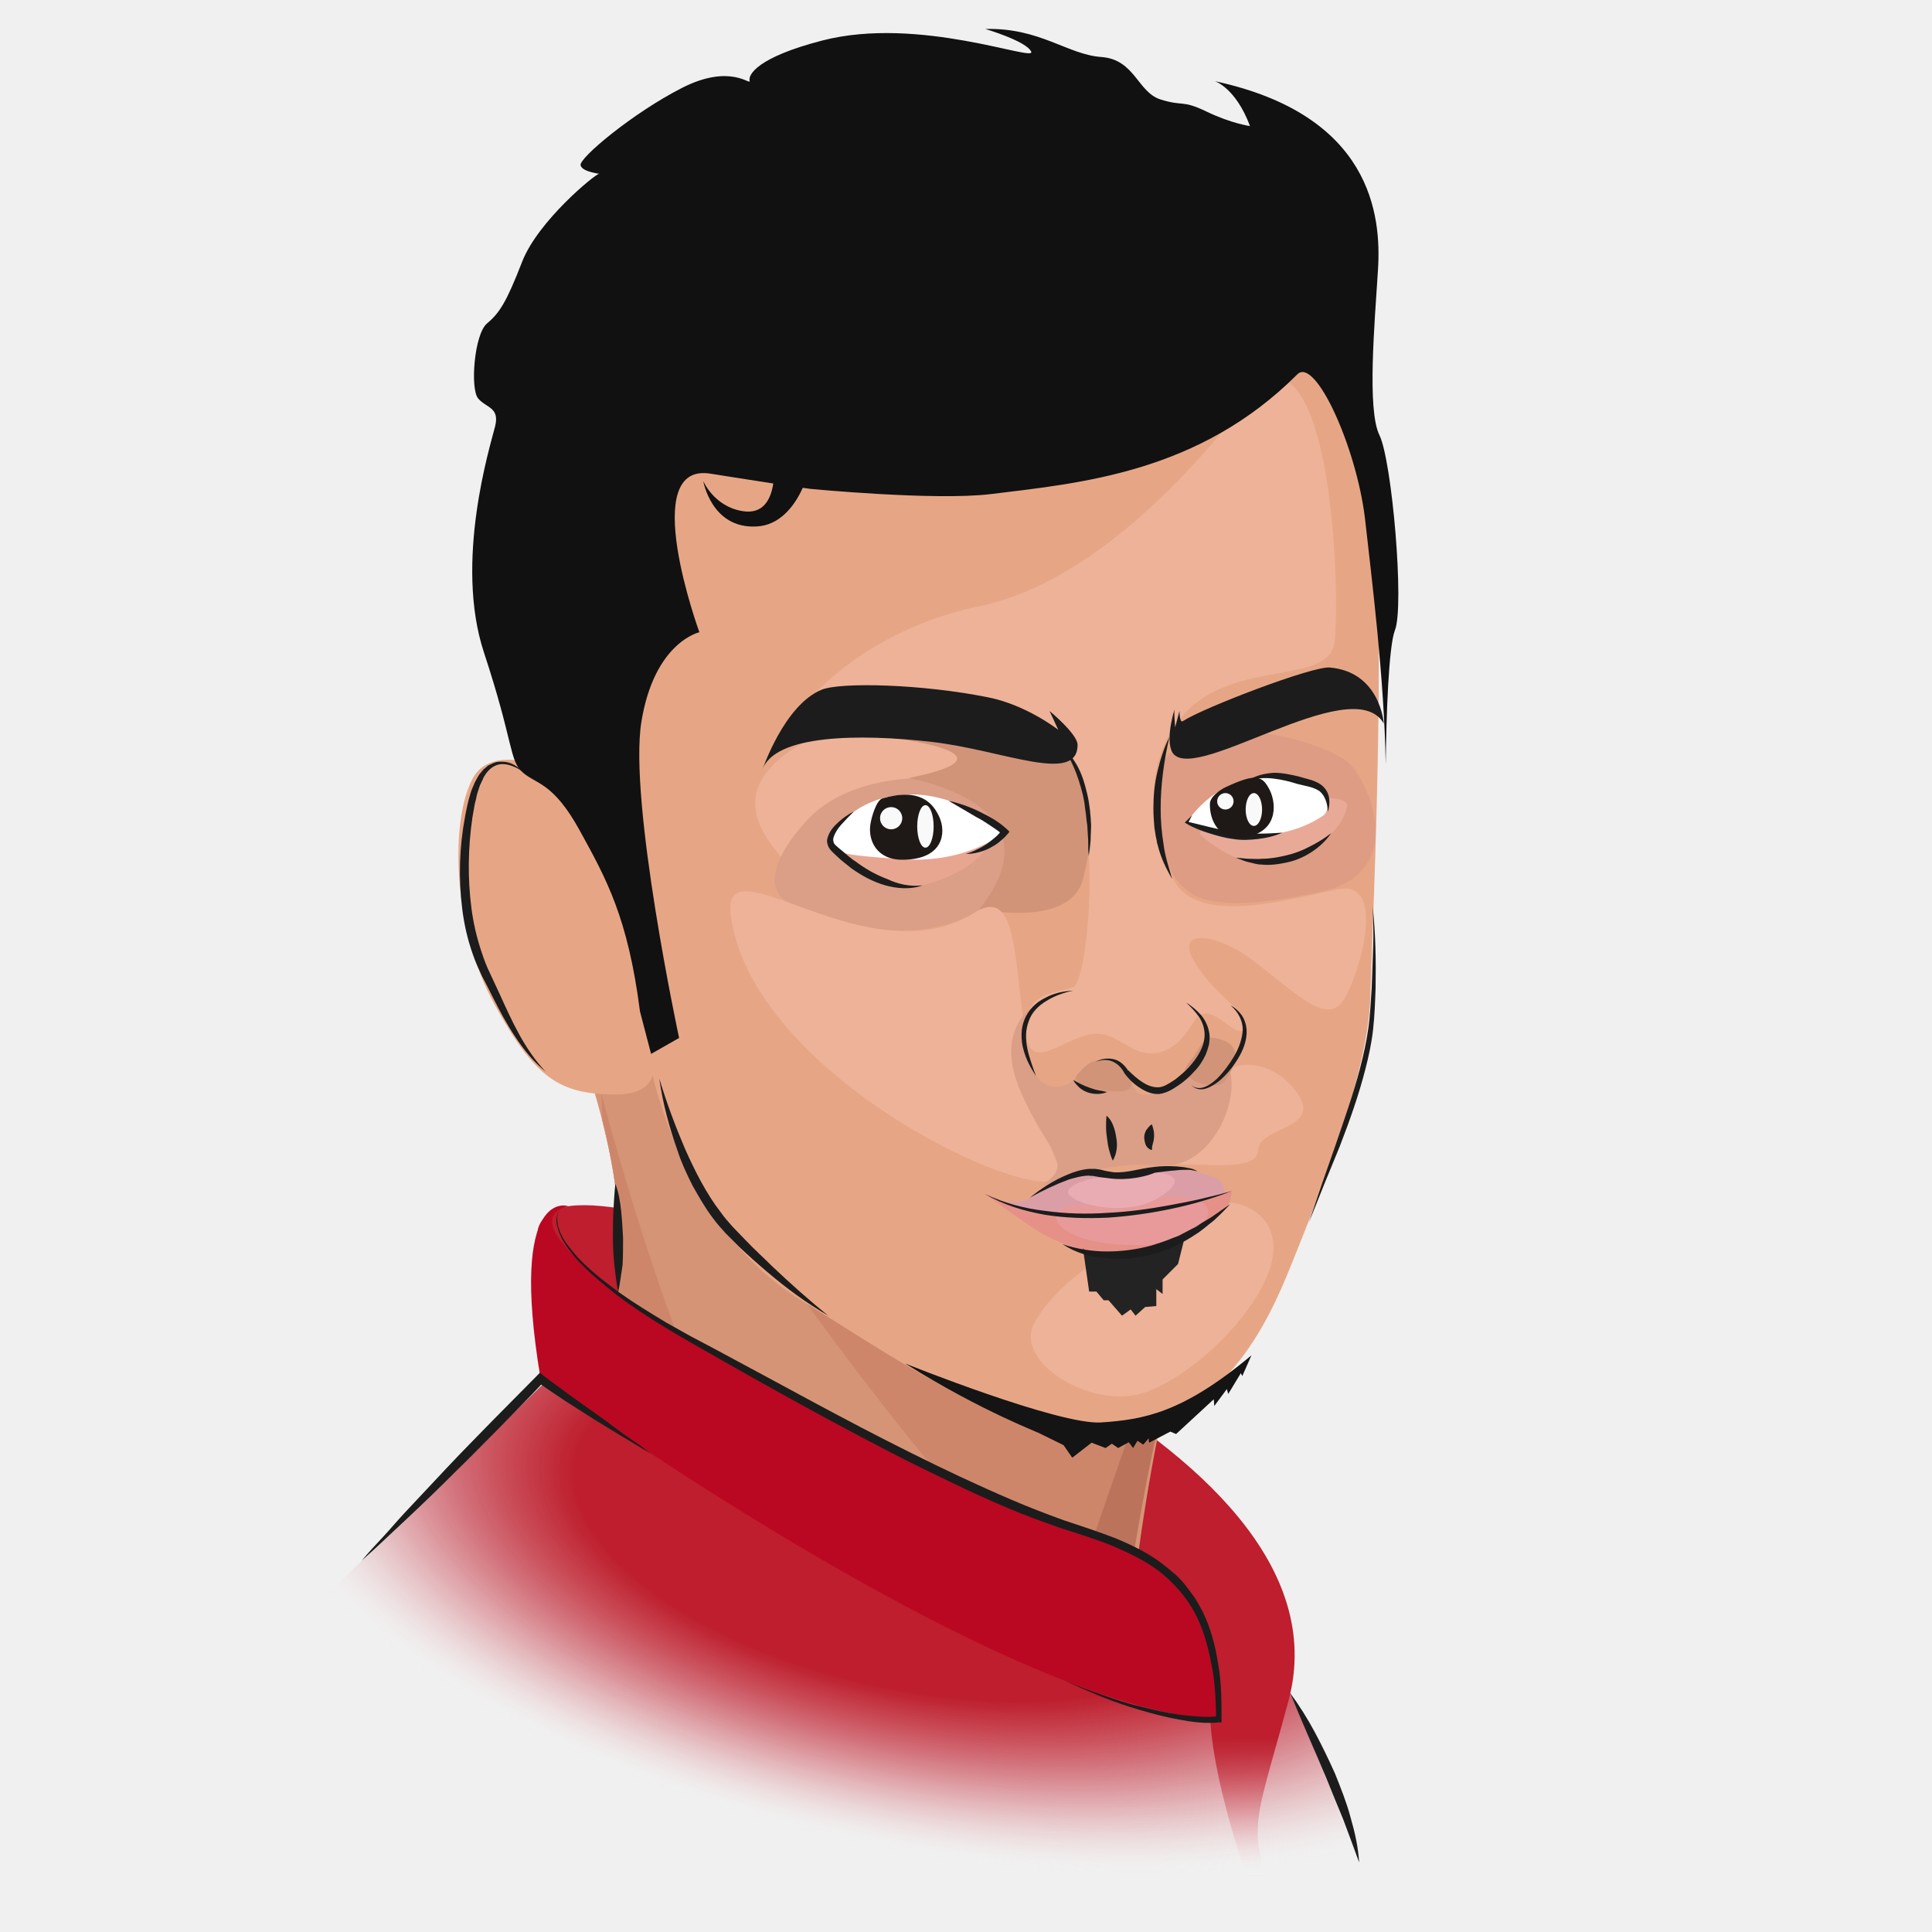
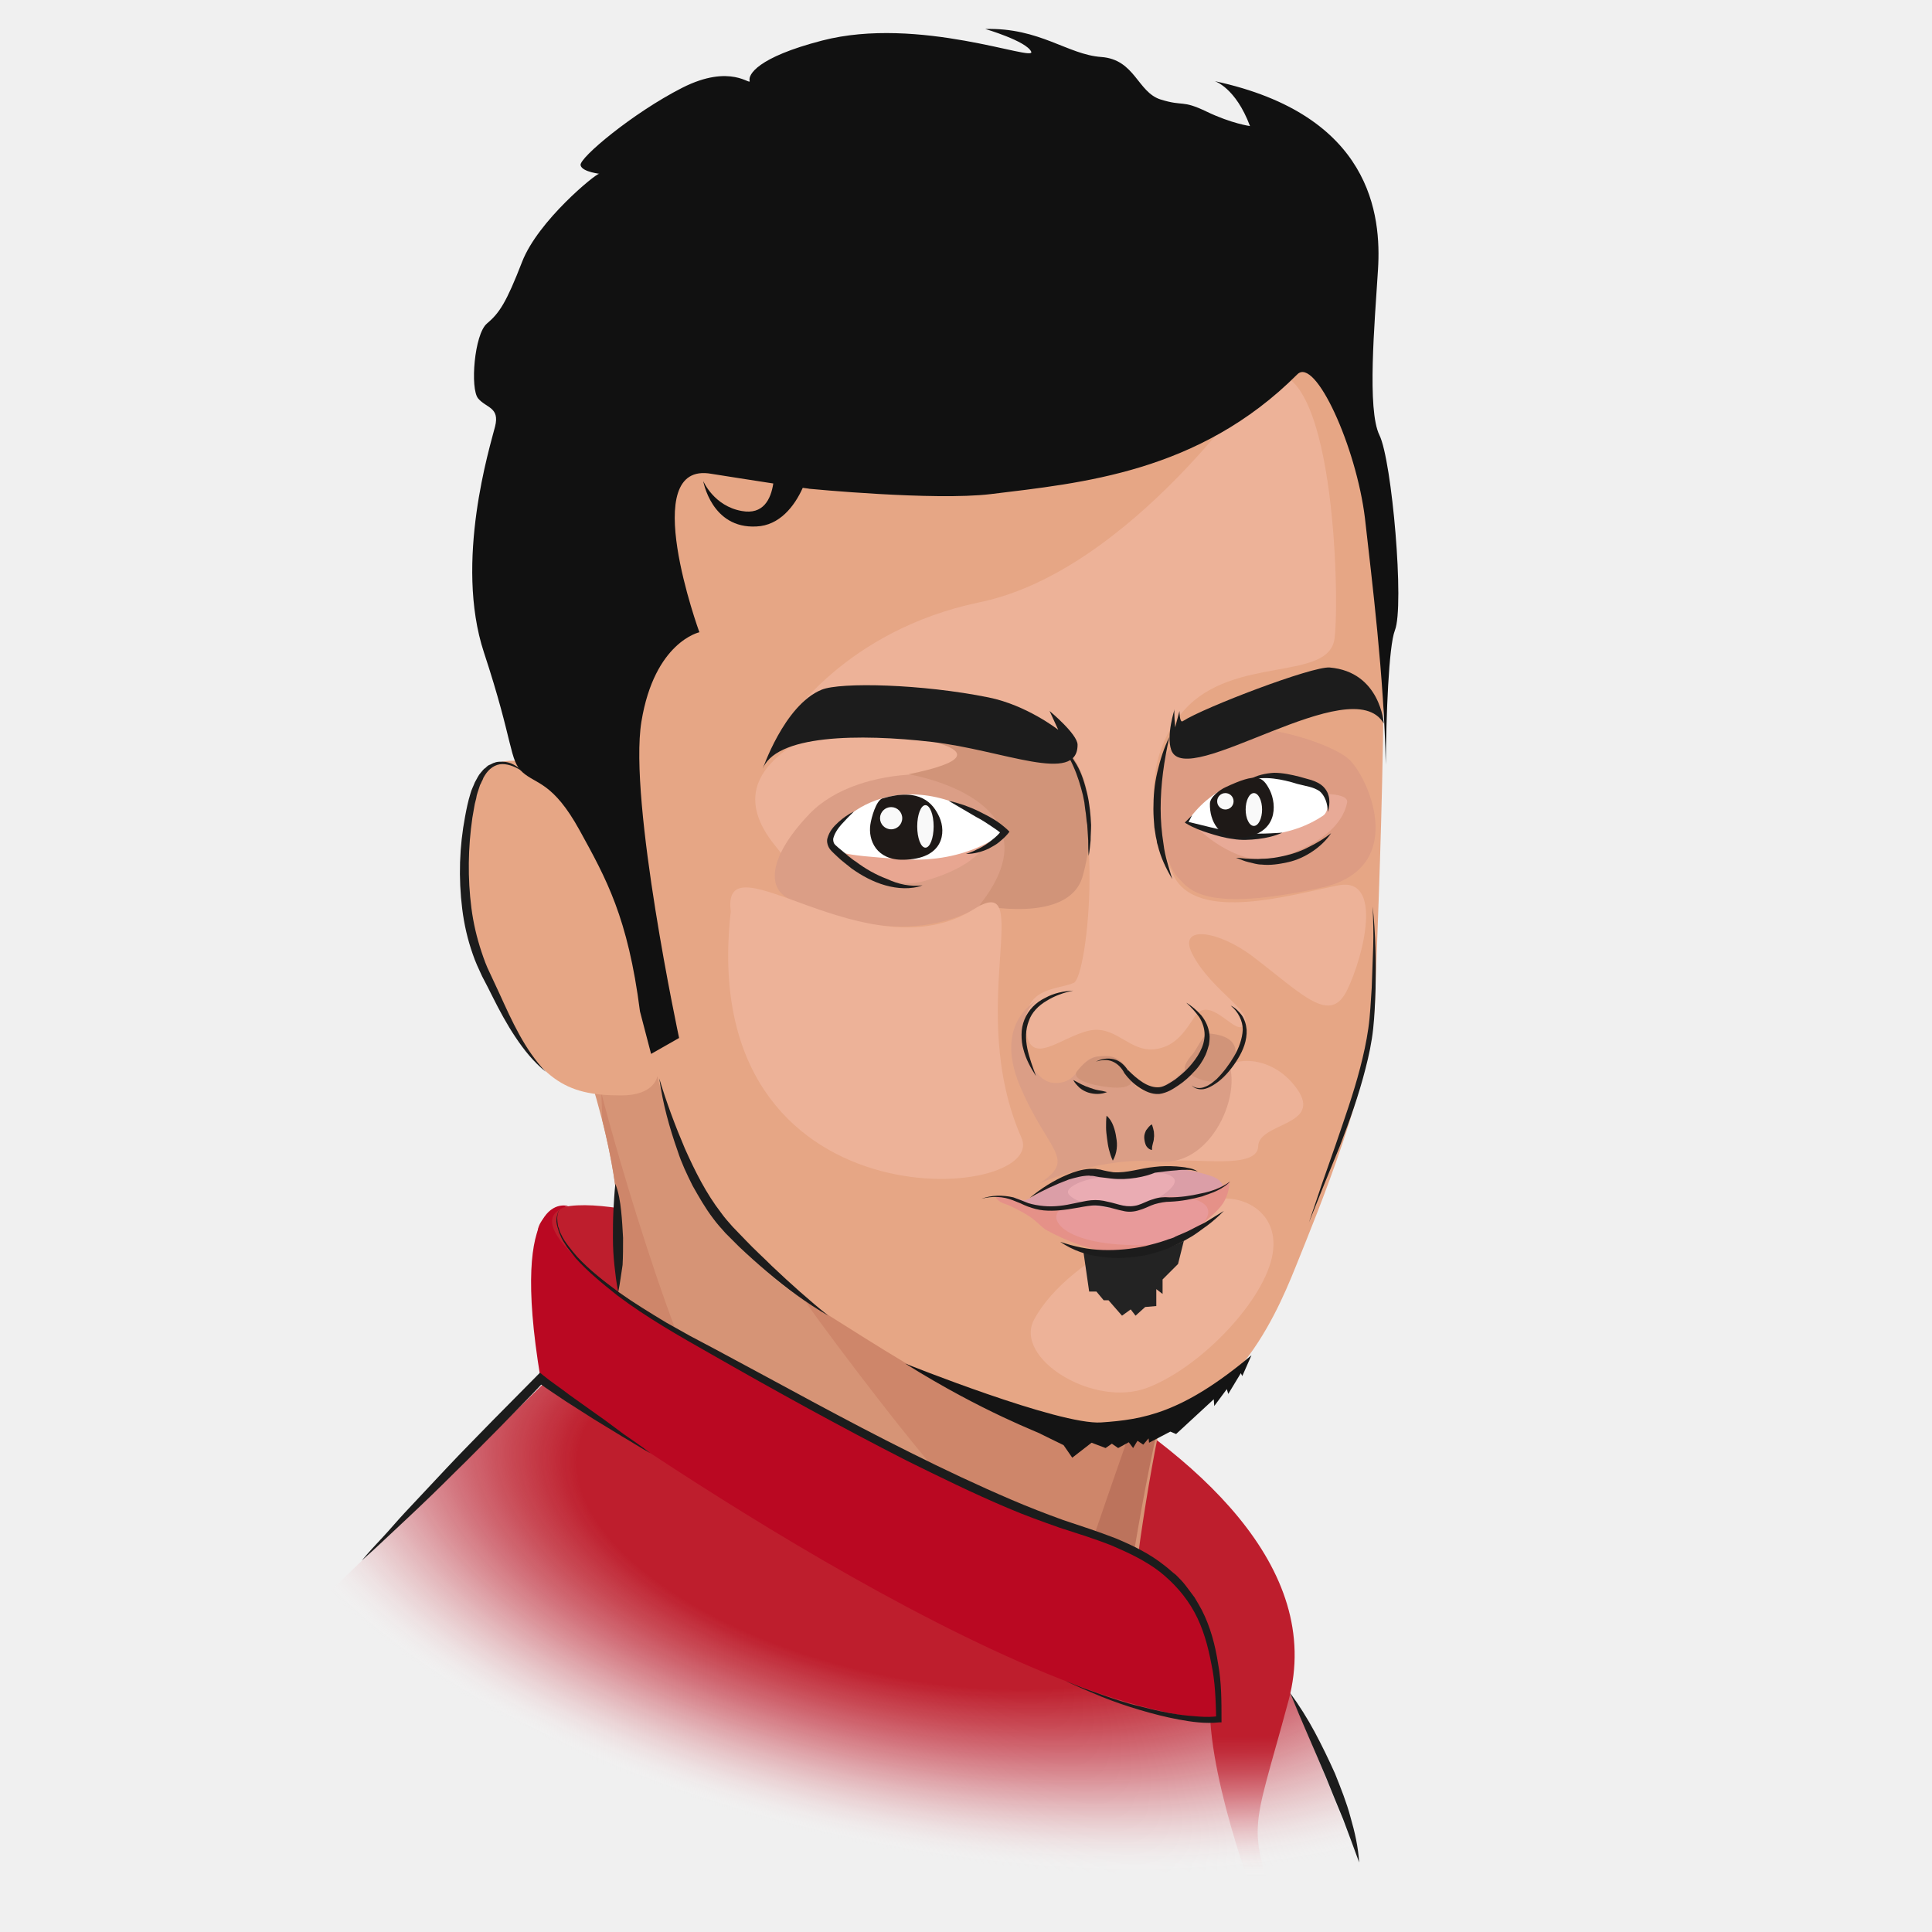
- <svg xmlns="http://www.w3.org/2000/svg" version="1.1" id="Layer_1" x="0px" y="0px" width="400" height="400" viewBox="0 0 400 400" style="enable-background:new 0 0 400 400;" xml:space="preserve">
+ <svg xmlns="http://www.w3.org/2000/svg" version="1.1" id="Layer_1" x="0px" y="0px" viewBox="0 0 400 400" style="enable-background:new 0 0 400 400;" xml:space="preserve">
  <style type="text/css">
	.st0{fill:url(#SVGID_1_);}
	.st1{fill:url(#SVGID_2_);}
	.st2{fill:#D69476;}
	.st3{fill:#CE866A;}
	.st4{fill:#BC735C;}
	.st5{fill:#BA0822;}
	.st6{fill:#E6A685;}
	.st7{fill:#EDB298;}
	.st8{fill:#DB9E86;}
	.st9{fill:#DD9C83;}
	.st10{fill:#E8AA97;}
	.st11{fill:#E8A691;}
	.st12{fill:#D19479;}
	.st13{fill:#DB9EA7;}
	.st14{fill:#E59188;}
	.st15{fill:#E89A9A;}
	.st16{fill:#EAACB3;}
	.st17{fill:#FFFFFF;}
	.st18{fill:#111111;}
	.st19{fill:#141414;}
	.st20{fill:#232323;}
	.st21{fill:#1C1C1C;}
	.st22{display:none;}
	.st23{display:inline;fill:#1C1C1C;}
	.st24{fill:none;}
	.st25{fill:#1E1917;}
	.st26{fill:#F9F9F9;}
</style>
-   <radialGradient id="SVGID_1_" cx="161.869" cy="199.18" r="152.279" fx="158.212" fy="194.484" gradientTransform="matrix(0.9781 0.208 9.717967e-02 -0.457 12.9803 373.227)" gradientUnits="userSpaceOnUse">
+   <radialGradient id="SVGID_1_" cx="133.071" cy="-214.235" r="152.279" fx="129.415" fy="-218.931" gradientTransform="matrix(0.9781 0.208 -9.717967e-02 0.457 39.6842 386.097)" gradientUnits="userSpaceOnUse">
    <stop offset="0.464" style="stop-color:#BE1E2D" />
    <stop offset="0.571" style="stop-color:#BF212F;stop-opacity:0.779" />
    <stop offset="0.639" style="stop-color:#C12938;stop-opacity:0.638" />
    <stop offset="0.697" style="stop-color:#C63845;stop-opacity:0.519" />
    <stop offset="0.748" style="stop-color:#CC4D59;stop-opacity:0.413" />
    <stop offset="0.796" style="stop-color:#D36872;stop-opacity:0.315" />
    <stop offset="0.841" style="stop-color:#DD8991;stop-opacity:0.222" />
    <stop offset="0.883" style="stop-color:#E8B1B6;stop-opacity:0.135" />
    <stop offset="0.922" style="stop-color:#F5DEE0;stop-opacity:5.329067e-02" />
    <stop offset="0.948" style="stop-color:#FFFFFF;stop-opacity:0" />
  </radialGradient>
  <path class="st0" d="M117.3,281.8c0,0-47.5,46.5-53.5,52s-11.5,15.5-16,22.3s-16,39.5-23.8,44h260.3c0,0-2.2-12.4-6.8-24.5  c-4.8-12.6-11.8-28.3-11.8-28.3c-6.4,7.7-10.9,11.8-14.7,8.8S127,281.8,117.3,281.8z" />
-   <linearGradient id="SVGID_2_" gradientUnits="userSpaceOnUse" x1="189.673" y1="11" x2="189.673" y2="40.523" gradientTransform="matrix(1 0 0 -1 0 400)">
+   <linearGradient id="SVGID_2_" gradientUnits="userSpaceOnUse" x1="189.673" y1="89" x2="189.673" y2="59.477" gradientTransform="matrix(1 0 0 1 0 300)">
    <stop offset="0" style="stop-color:#FFFFFF;stop-opacity:0" />
    <stop offset="0.154" style="stop-color:#EEC5C9;stop-opacity:0.154" />
    <stop offset="0.309" style="stop-color:#E0939A;stop-opacity:0.309" />
    <stop offset="0.463" style="stop-color:#D46973;stop-opacity:0.463" />
    <stop offset="0.611" style="stop-color:#CA4854;stop-opacity:0.611" />
    <stop offset="0.753" style="stop-color:#C3313F;stop-opacity:0.753" />
    <stop offset="0.886" style="stop-color:#BF2332;stop-opacity:0.886" />
    <stop offset="1" style="stop-color:#BE1E2D" />
  </linearGradient>
  <path class="st1" d="M132,273.5c-12-8.5-26.5-15.8-18.3-22.3s47.3,8,47.3,8s120.5,37.6,105.8,92.8c-7.9,29.4-8.8,24.7-1,48h-3.5  c0,0-10.5-25.8-11.7-43.5s-10-33-13-33.8S157.6,291.6,132,273.5z" />
  <g id="neck">
    <path class="st2" d="M117,208.2c0,0,11,27.3,11,45.7s0,39,0,39l104.2,59.2c0,0,5.2-62.9,16.2-83.5C259.3,247.9,117,208.2,117,208.2   z" />
    <path class="st3" d="M128,283.3v-29.5c0-6.7-1.5-14.5-3.3-21.9l-0.2-5.8c0,1,16,59.8,26.5,72L128,283.3z" />
    <path class="st4" d="M240.9,290.7c-2.7,10.8-4.9,23.1-6.7,34.2c-0.8,1.9-1.5,3.4-1.9,4.3c-3,5.8-14.8-4-14.8-4l5.8-39   C223.8,286.4,234,288.9,240.9,290.7z" />
    <path class="st3" d="M166.8,269.5c0.3,0.8,18.5,25.4,28.5,36.7s12.8,22,12.8,22s13.5,5,15,0s10.8-31.6,10.8-31.6L166.8,269.5z" />
  </g>
  <path class="st5" d="M252.3,356c0,0,3-31-24-37.7s-134-62.1-110.7-68.6c0,0-12.3-4.1-5.7,35.6C112,285.3,206.7,354,252.3,356z" />
  <g id="Face">
-     <path class="st6" d="M118.3,161.3c0,0-15.8-9-20.5,0s-4,31,4.5,46.5s13.5,18.8,25.3,18.8c7,0,7.5-4,7.5-4s6.8,31.8,30.3,46.3   c23.5,14.5,42,28.3,64.8,27.3s32.5-22.8,37-34c4.5-11.2,16-38.8,16.5-55.5s4-89.5-0.5-108.8s-7.9-34.6-17.4-34.6s-130-5.8-132,27.3   S118.3,161.3,118.3,161.3z" />
-     <path class="st7" d="M160.1,175.4c7.5,9.6,25,30.3,54.1,4.3s-36.6-32-42.3-28.9C165.9,154,148.9,161,160.1,175.4z" />
-     <path class="st7" d="M245.2,147.8c10.2-11.4,29.9-5.8,31.1-14.8c1.1-8.3,0-60.5-15-54.5c0,0-27,40.5-58.5,47   c-27.9,5.8-39.8,24.8-39.8,24.8s30.2-16.9,55.8,5.3c10.4,9,6.5,47.4,3.5,48.7c-3.5,1.5-11,0.8-9.8,10.1c0.9,7.3,7.2,1.1,12.9-0.2   s8.4,4.6,13.9,3.8c4.3-0.6,6.3-4.1,8.1-6.8c3-4.4,8.1,3.5,9.8,2.1c3.3-2.7-6.3-7-10.4-15.1c-3-6.1,5.7-4.7,12.8,0.8   c10.2,7.8,15.8,14,19.3,6.8s7.5-23.5-1.8-21.7s-29.5,8-34.2-2.2C236.5,168,238,155.9,245.2,147.8z" />
-     <path class="st8" d="M167.6,169.3c-8.9,9.3-8.9,16-3.5,17.9c5.3,1.9,22.8,10.6,39.3,1s6.5-19.4,3.8-22.6   C202.1,159.6,178.1,158.4,167.6,169.3z" />
-     <path class="st7" d="M214.1,274c-4.3,8,12.3,18.4,23.5,14.1s24.4-18.3,25.9-27.8s-7.9-12.8-12.9-10.8S221.6,260.1,214.1,274z" />
-     <path class="st7" d="M254.5,222.1c-0.4-2,8.5-3.6,14,4.1s-7.9,7-8,11.9s-13,2.4-18.1,3.1s-3.1-1.4,1.1-5.5S256.3,230.9,254.5,222.1   z" />
-     <path class="st9" d="M279.5,158.2c-4.3-4.4-32.5-13.4-39.6,1.1c-1.5,3.1,0,18.9,4,23.2c2.4,2.6,5.6,7.3,29.6,2.1   C291.4,180.7,283.7,162.5,279.5,158.2z" />
-     <path class="st10" d="M248.5,172.8c0,0,8.4,8.1,16.5,5.5s12.9-6.5,13.9-11.3S247.5,167.8,248.5,172.8z" />
-     <path class="st11" d="M174.8,177c0,0,8,8.5,16.2,6.3s13.2-5.8,14.4-10.5C206.7,168.1,174.1,172,174.8,177z" />
-     <path class="st12" d="M183.4,152.6c0,0,29.8,3.4,4.7,8.5c0,0,32.1,5.2,14.7,27.1c0,0,18.3,4,21.3-5.8   C227,172.6,231.3,138.8,183.4,152.6z" />
-     <path class="st7" d="M151.3,189.5c-2.1-16.1,28.5,13.3,50.4-0.5c12.9-8.1,5.6,25.7,17.4,52.4C224.8,254.5,156,225.7,151.3,189.5z" />
-     <path class="st8" d="M215.2,207.6c0,0-9.8,4.4-4,18.1s11.9,15,4,20.1c0,0,12.9-5.7,24.7-4.5s18.3-16.5,13.5-22.1s-5.5-0.3-6.6,1.2   s-5.1,6-9.5,6.3s-1.2-7-9.3-7.2c-5.1-0.1-4.1,5.9-9.9,5.5S209.2,210.5,215.2,207.6z" />
-     <path class="st12" d="M227.1,225.5c0,0,8.9,2,6.9-2.1c-1.9-4.1-4.2-4.1-6.3-3.9c-2.1,0.1-3.7,1.8-4.8,3.2   C222,224.2,225.4,225.2,227.1,225.5z" />
-     <path class="st12" d="M250.6,214.8c7.8,0.8,5.1,6.2,3,8.9s-8.2-0.5-8.3-1.6c-0.2-1.1,1.5-2.9,1.5-2.9   C247.9,218,249.1,214.6,250.6,214.8z" />
+     <path class="st6" d="M119.3,161.5c0,0-15.8-9-20.5,0s-4,31,4.5,46.5s13.5,18.8,25.3,18.8c7,0,7.5-4,7.5-4s6.8,31.8,30.3,46.3   c23.5,14.5,42,28.3,64.8,27.3s32.5-22.8,37-34c4.5-11.2,16-38.8,16.5-55.5s4-89.5-0.5-108.8s-7.9-34.6-17.4-34.6s-130-5.8-132,27.3   S119.3,161.5,119.3,161.5z" />
+     <path class="st7" d="M160.1,174.6c7.5,9.6,25,30.3,54.1,4.3s-36.6-32-42.3-28.9C165.9,153.2,148.9,160.2,160.1,174.6z" />
+     <path class="st7" d="M245.2,147c10.2-11.4,29.9-5.8,31.1-14.8c1.1-8.3,0-60.5-15-54.5c0,0-27,40.5-58.5,47   c-27.9,5.8-39.8,24.8-39.8,24.8s30.2-16.9,55.8,5.3c10.4,9,6.5,47.4,3.5,48.7c-3.5,1.5-11,0.8-9.8,10.1c0.9,7.3,7.2,1.1,12.9-0.2   s8.4,4.6,13.9,3.8c4.3-0.6,6.3-4.1,8.1-6.8c3-4.4,8.1,3.5,9.8,2.1c3.3-2.7-6.3-7-10.4-15.1c-3-6.1,5.7-4.7,12.8,0.8   c10.2,7.8,15.8,14,19.3,6.8s7.5-23.5-1.8-21.7s-29.5,8-34.2-2.2C236.5,167.2,238,155.1,245.2,147z" />
+     <path class="st8" d="M167.6,168.5c-8.9,9.3-8.9,16-3.5,17.9c5.3,1.9,22.8,10.6,39.3,1s6.5-19.4,3.8-22.6   C202.1,158.8,178.1,157.6,167.6,168.5z" />
+     <path class="st7" d="M214.1,273.2c-4.3,8,12.3,18.4,23.5,14.1s24.4-18.3,25.9-27.8c1.5-9.5-7.9-12.8-12.9-10.8   S221.6,259.3,214.1,273.2z" />
+     <path class="st7" d="M254.5,221.3c-0.4-2,8.5-3.6,14,4.1s-7.9,7-8,11.9s-13,2.4-18.1,3.1s-3.1-1.4,1.1-5.5S256.3,230.1,254.5,221.3   z" />
+     <path class="st9" d="M279.5,157.4c-4.3-4.4-32.5-13.4-39.6,1.1c-1.5,3.1,0,18.9,4,23.2c2.4,2.6,5.6,7.3,29.6,2.1   C291.4,179.9,283.7,161.7,279.5,157.4z" />
+     <path class="st10" d="M248.5,172c0,0,8.4,8.1,16.5,5.5s12.9-6.5,13.9-11.3S247.5,167,248.5,172z" />
+     <path class="st11" d="M174.8,176.2c0,0,8,8.5,16.2,6.3s13.2-5.8,14.4-10.5C206.7,167.3,174.1,171.2,174.8,176.2z" />
+     <path class="st12" d="M183.4,151.8c0,0,29.8,3.4,4.7,8.5c0,0,32.1,5.2,14.7,27.1c0,0,18.3,4,21.3-5.8   C227,171.8,231.3,138,183.4,151.8z" />
+     <path class="st7" d="M151.3,188.7c-2.1-16.1,28.5,13.3,50.4-0.5c12.9-8.1-2,20.7,9.8,47.4C217.2,248.8,143.8,255,151.3,188.7z" />
+     <path class="st8" d="M215.2,206.8c0,0-9.8,4.4-4,18.1s11.9,15,4,20.1c0,0,12.9-5.7,24.7-4.5s18.3-16.5,13.5-22.1s-5.5-0.3-6.6,1.2   s-5.1,6-9.5,6.3s-1.2-7-9.3-7.2c-5.1-0.1-4.1,5.9-9.9,5.5S209.2,209.7,215.2,206.8z" />
+     <path class="st12" d="M227.1,224.7c0,0,8.9,2,6.9-2.1c-1.9-4.1-4.2-4.1-6.3-3.9c-2.1,0.1-3.7,1.8-4.8,3.2   C222,223.4,225.4,224.4,227.1,224.7z" />
+     <path class="st12" d="M250.6,214c7.8,0.8,5.1,6.2,3,8.9s-8.2-0.5-8.3-1.6c-0.2-1.1,1.5-2.9,1.5-2.9   C247.9,217.2,249.1,213.8,250.6,214z" />
  </g>
-   <path class="st13" d="M253.5,247c-4.2,1.3-4.4,1.3-10.6,2.8c-6.8,1.6-13.9,2-22.9,1.6c-6.3-0.3-5.2,0-12.5-2.7  c3,0.1,3.8,0.4,5.7-0.6c4.7-2.7,10.5-7.3,15.4-5.7c6.2,2,7.1,2,10.1,0c1.4-0.9,7.4-0.5,11.8,1C254,244.5,253.5,246.7,253.5,247z" />
-   <path class="st14" d="M203.9,247.2c9.2,3.4,9.9,3.9,16.1,4.2c9.1,0.4,15.7,0.4,22.5-1.3c6.1-1.5,8.6-2.4,12.5-3.6  c0.1,0.5-0.4,2.6-0.7,3c-3.9,3.7-10.2,9.7-20.7,10.6c-6.8,0.6-14.8-3-17.7-4.6C213.4,254.1,203.9,247.2,203.9,247.2z" />
+   <path class="st13" d="M253.2,245.7c-4.2,1.3-4.1,2.6-10.3,4.1c-6.8,1.6-13.9,2-22.9,1.6c-6.3-0.3-4.1-0.9-11.4-3.6  c3,0.1,2.7,1.3,4.6,0.3c4.7-2.7,10.5-7.3,15.4-5.7c6.2,2,7.1,2,10.1,0c1.4-0.9,7.4-0.5,11.8,1C252.9,244.1,253.2,245.4,253.2,245.7z  " />
+   <path class="st14" d="M206.1,247.7c1.7,0,2.1-0.1,3.2,0.2c4.1,1.2,6.1,2.5,10.9,2.7c9.1,0.4,15.7,0.4,22.5-1.3  c6.1-1.5,8.1-2.6,11.8-4.6c0.1,0.5-0.1,2.7-1.4,4.6c-1.5,2.2-8.8,9.1-19.3,10c-6.8,0.6-14.2-3-17.1-4.6c-1-0.5-2.1-2-4.1-3.2  c-1.2-0.7-3.2-1.8-4.4-2.2C206.4,248.8,206.1,247.7,206.1,247.7z" />
  <path class="st15" d="M231.6,250.3c-0.7,0.1-7.4-1.3-10.5-0.6c-5.3,1.3-2.5,8.2,15,8.1c12.3-0.1,20.9-9.7,6.7-10.1  C238,247.6,238.9,249.3,231.6,250.3z" />
  <path class="st16" d="M221.1,246.8c0-1.3,3.9-2.9,7.1-3c2.1-0.1,2.2,0.5,4.4,0.4c3.3-0.2,4.3-1.7,6.8-1.5c1.2,0.1,3.5,0.5,3.8,1.6  c0.4,1.6-3.7,3.9-3.9,4C231.9,252.2,221.2,248.9,221.1,246.8z" />
  <path class="st17" d="M208,172.2c0,0-7.4,6.6-21,5.7c-13.6-0.9-14.7-1.4-14.7-3.7C172.2,169.2,187.7,156.2,208,172.2z" />
  <path class="st17" d="M273.9,168.9c1.6-1.1,1-4.4,0-5.5s-18.1-7.9-28.3,7C245.6,170.4,261.6,177.1,273.9,168.9z" />
  <path class="st18" d="M288.8,130.5c-1.3,3.3-1.8,17.9-1.9,27.8c-0.3-17.9-2.9-38.5-4.3-51c-1.8-14.8-10.3-33.5-14-29.8  c-20.4,20.4-44.8,22.5-63.5,24.8c-11.7,1.4-37.5-1.1-37.5-1.1s-0.5-0.1-1.4-0.2c-1.7,3.8-4.8,7.8-9.6,8c-9.3,0.5-11-9.4-11-9.4  s2.2,5.2,8,6.2c4.4,0.8,6-2.4,6.5-5.7c-4.4-0.7-9.8-1.5-12.8-2c-15.5-2.8-2.5,32.8-2.5,32.8s-9.3,2-12,18.5s7.8,65.5,7.8,65.5  l-5.8,3.3l-2.3-8.8c-2.5-19.5-7-27.5-12.5-37.5s-9-9.5-11.8-12s-1.8-6-8-24.8s1.3-42.8,2.3-46.8s-1.8-3.8-3.5-5.8  s-0.8-13.3,1.8-15.5s4-4.3,7.3-12.8S123.3,36,124,36s-3.5-0.3-3.8-1.8s10.8-10.8,21-16s14.3-0.3,14-1.5s1.5-4.8,15-8.3  c20-5.2,44.3,4.5,43.3,2.3S204,6,204,6c11.3-0.3,17,5.3,24,5.8s7.5,7.3,12.3,8.8s4.3,0,9.5,2.5s9,3,9,3c-3-8-7.3-9.3-7.3-9.3  c32.5,7,34.5,27.8,33.8,39s-2.3,29,0.3,34.3S290.8,125.5,288.8,130.5z" />
  <path class="st19" d="M187.4,282.3c0,0,31.9,12.8,40.6,12.2s16.8-1.9,31.1-13.9l-1.9,4.3l-0.3-0.6l-2.6,4.3l-0.3-1l-2.6,3.5  l-0.1-1.4l-7.8,7.2l-1.2-0.5l-4.4,2.3l-0.1-0.9l-1.1,1.3l-1.2-0.8l-0.9,1.5l-0.9-1.2l-2.2,1.2l-1.3-0.9l-1.3,0.9l-2.9-1.1l-4,3.1  l-1.8-2.6l-4.7-2.3C215.7,296.8,203.5,292.4,187.4,282.3z" />
  <path class="st20" d="M224.2,258.4l1.3,9h1.5l1.5,1.8h1l2.8,3.2l1.8-1.3l1,1.3l2-1.8l2.3-0.2v-3.5l1.3,1v-3l3.2-3.2l1.2-4.8  c0,0-3.6,2-8.4,2.7C231.3,260.3,224.6,259.6,224.2,258.4z" />
  <path class="st21" d="M157.8,159.5c0,0,4.5-13.5,12.3-16.7c3.9-1.6,20.8-1.2,34.6,1.6c7.9,1.6,14.4,6.7,14.4,6.7l-1.8-3.9  c0,0,5.8,4.8,5.8,7c0,8.3-15.4,1.1-30.2-0.6S160.2,152,157.8,159.5z" />
  <path class="st21" d="M286.5,149.8c0,0-0.7-10.7-11.2-11.6c-3.6-0.3-26.1,8.3-30.4,11.1c-0.7,0.5-0.7-2.1-0.7-2.1l-0.9,3.4  c0,0-0.3-3.3-0.1-3.8c0,0-1.8,5.5-0.7,8.5C245.6,163.8,279.9,138.4,286.5,149.8z" />
  <g id="Strokes">
    <g class="st22">
      <path class="st23" d="M204.6,250.2c1,0.5,2,0.9,3.1,1.1c1.1,0.2,2.1,0.3,3.2,0.1c2.1-0.2,4.2-1,6.3-1.5c2.2-0.5,4.4-0.9,6.7-0.9    c2.2,0,4.4,0,6.5-0.1c2.2-0.1,4.3-0.2,6.5-0.5c2.1-0.3,4.3-0.7,6.3-1.4c0.5-0.2,0.9-0.4,1.5-0.6c0.6-0.2,1.1-0.3,1.7-0.4    c1.1-0.1,2.3-0.1,3.4,0c2.2,0.2,4.4,0.6,6.5,1.1c-2.2-0.2-4.4-0.4-6.5-0.4c-1.1,0-2.2,0.1-3.2,0.3c-0.5,0.1-1,0.2-1.5,0.4    c-0.4,0.2-1,0.5-1.5,0.7c-2.1,0.9-4.3,1.3-6.5,1.7c-2.2,0.3-4.4,0.5-6.6,0.6c-2.2,0.1-4.4,0.1-6.6,0c-2.1-0.1-4.3,0.2-6.4,0.6    c-2.1,0.4-4.3,1-6.5,1.1C208.6,252.1,206.4,251.4,204.6,250.2z" />
    </g>
    <g>
      <path class="st21" d="M213.2,248c2.3-1.9,4.9-3.6,7.8-4.8c1.4-0.6,3-1.1,4.6-1.2c0.4,0,0.8,0,1.2,0c0.4,0.1,0.9,0.1,1.2,0.2    c0.7,0.2,1.8,0.4,2.5,0.5c2.9,0.2,5.4-0.8,8.5-1.1c1.5-0.2,3.1-0.2,4.6-0.1c0.8,0.1,1.5,0.1,2.3,0.3c0.7,0.1,1.5,0.3,2.1,0.8    c-0.3-0.2-0.7-0.2-1.1-0.3c-0.4-0.1-0.7-0.1-1.1-0.1c-0.7,0-1.5,0-2.2,0.1c-1.5,0.1-3,0.3-4.5,0.5c-1.9,0.8-5.4,1.6-9.1,1.2    c-0.8-0.1-1.6-0.2-2.4-0.3c-0.4-0.1-0.7-0.1-1.1-0.2c-0.3-0.1-0.7,0-1-0.1c-1.4,0-2.8,0.4-4.2,0.8    C218.6,245.2,215.8,246.5,213.2,248z" />
    </g>
    <g>
-       <path class="st21" d="M220,257.6c3,1,6.1,1.5,9.2,1.5c3.1,0,6.1-0.4,9.1-1.2c1.5-0.5,2.9-0.9,4.3-1.5c0.7-0.3,1.5-0.5,2.1-0.9    c0.7-0.4,1.4-0.7,2.1-1.1c0.7-0.3,1.4-0.8,2-1.2l2-1.2c1.3-0.9,2.6-1.8,3.9-2.7c-1.1,1.2-2.2,2.3-3.4,3.4c-1.3,1-2.5,2.1-3.8,2.9    c-2.7,1.8-5.7,3.2-8.8,4.1c-3.2,0.8-6.5,1.2-9.7,0.8C225.9,260.3,222.7,259.4,220,257.6z" />
+       <path class="st21" d="M219.5,257.1c2.9,1,5.8,1.6,8.8,1.7c3,0.1,5.9-0.2,8.8-0.8c1.5-0.4,2.8-0.7,4.2-1.2c0.7-0.3,1.5-0.4,2.1-0.8    c0.7-0.3,1.4-0.6,2.1-0.9c0.7-0.3,1.4-0.7,2-1l2-1c1.3-0.8,2.6-1.6,3.9-2.4c-1.1,1.1-2.2,2.1-3.4,3c-1.3,0.9-2.5,1.9-3.8,2.6    c-2.7,1.6-5.6,2.8-8.7,3.5c-3.1,0.6-6.3,0.9-9.4,0.4C225.1,259.9,222.1,258.9,219.5,257.1z" />
    </g>
    <g>
      <path class="st21" d="M222.2,205.1c-2,0.4-3.9,1.1-5.5,2.1c-1.7,1-3.1,2.4-3.7,4.2c-0.7,1.8-0.7,3.7-0.3,5.7    c0.4,1.9,1.1,3.8,1.8,5.7c-1.1-1.7-2.1-3.5-2.6-5.5c-0.3-1-0.4-2-0.4-3.1s0.2-2.1,0.6-3.1c0.8-2,2.4-3.6,4.3-4.5    C218.2,205.6,220.2,205.2,222.2,205.1z" />
    </g>
    <g>
      <path class="st21" d="M222.2,223.6c0.6,0.3,1.1,0.6,1.7,0.9c0.6,0.3,1.1,0.5,1.7,0.7c0.6,0.2,1.1,0.4,1.7,0.5    c0.6,0.1,1.2,0.2,1.9,0.4c-1.2,0.5-2.6,0.5-3.9,0.1c-0.6-0.2-1.2-0.5-1.8-1C223,224.7,222.5,224.2,222.2,223.6z" />
    </g>
    <g>
      <path class="st21" d="M254.8,208.2c0.9,0.4,1.7,1.2,2.3,2c0.6,0.9,0.9,1.9,1,3c0.1,2.2-0.7,4.2-1.8,6c-1.1,1.8-2.4,3.4-4,4.7    c-0.8,0.6-1.7,1.2-2.7,1.5s-2.2,0.1-2.9-0.7c0.8,0.7,1.9,0.7,2.8,0.3c0.9-0.3,1.7-1,2.4-1.6c1.4-1.4,2.6-3,3.6-4.7    s1.7-3.6,1.8-5.5C257.3,211.4,256.4,209.5,254.8,208.2z" />
    </g>
    <g>
      <path class="st21" d="M136.5,223.3c1.5,5,3.3,9.8,5.3,14.5c2.1,4.7,4.4,9.3,7.5,13.3c0.7,1,1.6,2,2.4,2.9c0.9,0.9,1.8,1.9,2.7,2.8    c1.8,1.9,3.7,3.6,5.5,5.4c3.7,3.5,7.6,7,11.6,10.2c-4.5-2.6-8.7-5.7-12.7-9.1c-2-1.7-3.9-3.4-5.8-5.2c-0.9-0.9-1.8-1.8-2.8-2.8    c-0.9-1-1.8-2-2.6-3.1c-1.6-2.1-2.9-4.4-4.2-6.7c-1.2-2.4-2.3-4.7-3.1-7.2C138.6,233.5,137.2,228.4,136.5,223.3z" />
    </g>
    <g>
      <path class="st21" d="M108.3,159.8c-1.3-0.9-2.8-1.6-4.3-1.6s-2.8,1-3.6,2.3l-0.3,0.5l-0.2,0.5c-0.2,0.3-0.3,0.7-0.5,1    c-0.2,0.7-0.5,1.4-0.7,2.2c-0.1,0.8-0.4,1.5-0.5,2.3l-0.4,2.3c-0.9,6.2-1,12.5-0.2,18.7c0.4,3.1,1.1,6.1,2.1,9.1    c0.5,1.5,1,2.9,1.7,4.3l2,4.3c2.6,5.7,5.2,11.6,9.6,16.2c-2.5-2-4.5-4.5-6.3-7.2s-3.3-5.5-4.7-8.3c-0.7-1.4-1.4-2.8-2.2-4.3    c-0.7-1.5-1.4-3-1.9-4.5c-1.1-3.1-1.8-6.2-2.2-9.4c-0.8-6.4-0.6-12.9,0.6-19.2c0.3-1.6,0.6-3.1,1.1-4.7c0.2-0.8,0.6-1.5,0.9-2.3    c0.2-0.4,0.4-0.7,0.6-1.1l0.3-0.5l0.4-0.5c0.3-0.3,0.5-0.7,0.9-0.9c0.3-0.3,0.6-0.6,1-0.7l0.6-0.3c0.2-0.1,0.4-0.1,0.6-0.2    c0.4-0.1,0.8-0.1,1.3-0.1C105.7,157.7,107.1,158.6,108.3,159.8z" />
    </g>
    <g>
      <path class="st21" d="M128,267.5c-0.4-1.9-0.6-3.8-0.8-5.6c-0.2-1.9-0.3-3.7-0.3-5.6s0-3.7,0.1-5.6c0.1-1.9,0.2-3.7,0.4-5.6    c0.7,1.8,1,3.7,1.2,5.6c0.2,1.9,0.3,3.8,0.4,5.6c0,1.9,0,3.8-0.1,5.6C128.6,263.7,128.4,265.6,128,267.5z" />
    </g>
    <g>
      <path class="st21" d="M116,250.2c-0.6,0.8-0.7,1.8-0.6,2.7l0.1,0.7c0,0.2,0.1,0.5,0.2,0.7l0.2,0.7c0.1,0.2,0.2,0.4,0.3,0.6    c0.4,0.9,0.9,1.6,1.5,2.4c0.6,0.8,1.2,1.5,1.8,2.2c2.6,2.8,5.6,5.1,8.7,7.4c3.1,2.2,6.4,4.2,9.7,6.2l5,2.8l5.1,2.7    c13.5,7.2,26.9,14.7,40.6,21.5c6.8,3.4,13.8,6.7,20.8,9.7c3.5,1.5,7.1,2.9,10.7,4.2c3.6,1.2,7.3,2.4,10.9,3.8    c3.6,1.5,7.1,3.2,10.2,5.7c0.8,0.6,1.5,1.3,2.3,1.9c0.7,0.7,1.4,1.4,2,2.2c0.6,0.8,1.2,1.6,1.8,2.4c0.5,0.8,1,1.7,1.5,2.6    c1.8,3.5,2.8,7.3,3.4,11.2c0.7,3.8,0.7,7.7,0.7,11.6v0.5h-0.5c-2.9,0.3-5.7-0.1-8.4-0.6s-5.4-1.2-8.1-2c-2.7-0.8-5.3-1.7-7.8-2.7    l-3.8-1.6l-3.8-1.7l3.8,1.5l3.9,1.4c2.6,0.9,5.2,1.8,7.9,2.4c2.7,0.7,5.3,1.3,8.1,1.7c1.4,0.2,2.7,0.3,4.1,0.4    c1.3,0.1,2.8,0.1,4-0.1l-0.5,0.5c-0.1-3.8-0.2-7.6-1-11.3c-0.7-3.7-1.7-7.4-3.5-10.7c-1.8-3.3-4.3-6.1-7.2-8.4    c-3-2.3-6.4-3.9-9.9-5.4c-3.5-1.4-7.1-2.5-10.8-3.7c-3.7-1.3-7.3-2.6-10.8-4.1c-7.1-3-14-6.4-20.9-9.8c-13.7-7-27.1-14.4-40.4-22    c-6.7-3.8-13.4-7.6-19.5-12.2c-3-2.4-6-4.8-8.6-7.7c-0.6-0.8-1.2-1.5-1.8-2.3c-0.5-0.8-1.1-1.6-1.4-2.5c-0.1-0.2-0.2-0.4-0.3-0.7    l-0.2-0.7c-0.1-0.2-0.1-0.5-0.2-0.7l-0.1-0.7C115.2,252,115.4,250.9,116,250.2z" />
    </g>
    <g>
      <path class="st21" d="M267.1,350.5c1.9,2.6,3.6,5.3,5.1,8.1c1.5,2.8,2.9,5.7,4.2,8.6c1.2,3,2.4,6,3.2,9c0.9,3.1,1.6,6.2,1.8,9.4    c-1.1-3-2.2-6-3.3-8.9c-1.2-2.9-2.4-5.8-3.6-8.8C272.1,362.2,269.5,356.4,267.1,350.5z" />
    </g>
    <g>
      <path class="st21" d="M134.7,300.9c-2-1.1-4-2.4-5.9-3.5c-2-1.2-3.9-2.4-5.9-3.6c-1.9-1.2-3.9-2.5-5.8-3.7    c-1.9-1.3-3.8-2.5-5.7-3.9l1.2-0.1c-3,3.2-6.1,6.3-9.2,9.5c-3.1,3.1-6.2,6.3-9.3,9.3c-3.1,3.1-6.3,6.2-9.5,9.2    c-1.6,1.5-3.2,3-4.8,4.5c-1.6,1.5-3.2,3-4.9,4.5c1.4-1.7,2.9-3.3,4.4-4.9s2.9-3.3,4.4-4.9c3-3.2,6-6.4,9-9.6s6.1-6.3,9.2-9.5    c3.1-3.1,6.2-6.3,9.3-9.4l0.6-0.6l0.6,0.5c1.7,1.4,3.7,2.7,5.5,4.1l5.6,4c1.9,1.3,3.7,2.7,5.6,4.1    C131,298.2,132.9,299.5,134.7,300.9z" />
    </g>
    <g>
      <path class="st21" d="M230.4,240.3c-0.4-0.8-0.6-1.6-0.8-2.3c-0.2-0.8-0.3-1.5-0.4-2.3c-0.1-0.8-0.2-1.5-0.2-2.3s0-1.6,0.1-2.4    c0.7,0.6,1.1,1.3,1.4,2.1c0.3,0.8,0.5,1.6,0.6,2.4C231.4,237,231.3,238.7,230.4,240.3z" />
    </g>
    <g>
      <path class="st21" d="M238.5,232.8c0.2,0.6,0.3,1,0.4,1.5c0,0.4,0.1,0.9,0,1.3c0,0.4-0.1,0.8-0.2,1.1c-0.1,0.4-0.2,0.7-0.2,1.4    c-0.6-0.1-1.1-0.6-1.3-1.1s-0.3-1.1-0.3-1.6s0.2-1,0.4-1.4C237.7,233.5,238,233,238.5,232.8z" />
    </g>
    <g>
      <path class="st21" d="M245.6,207.6c1.2,0.7,2.2,1.6,3.1,2.6c0.9,1.1,1.5,2.4,1.7,3.9c0.1,0.7,0,1.5-0.1,2.2    c-0.2,0.7-0.4,1.4-0.7,2.1c-0.6,1.3-1.4,2.5-2.4,3.5c-0.9,1-2,2-3.2,2.8c-0.6,0.4-1.2,0.8-1.8,1.1s-1.4,0.6-2.2,0.7    c-1.6,0.1-3-0.6-4.2-1.4c-1.2-0.8-2.2-1.8-3-2.9l0,0l0,0c-0.5-1-1.3-1.9-2.4-2.4c-1.1-0.5-2.3-0.4-3.5,0c1.1-0.6,2.4-0.8,3.7-0.5    s2.3,1.3,3,2.4v-0.1c0.9,0.9,1.9,1.8,3,2.5s2.3,1.1,3.4,1c1.1-0.1,2.2-0.9,3.3-1.6c1-0.8,2-1.6,2.9-2.6c1.7-1.9,3.2-4.2,3.2-6.7    c0-1.2-0.4-2.5-1.1-3.6C247.5,209.5,246.6,208.5,245.6,207.6z" />
    </g>
    <g>
      <path class="st24" d="M243.1,156.3" />
    </g>
    <g>
      <path class="st21" d="M242.1,152.6c-1.1,4.9-1.8,9.8-1.8,14.8c0,2.5,0.2,4.9,0.6,7.4c0.3,2.5,1.1,4.8,1.8,7.2    c-1.3-2.2-2.4-4.5-3-7c-0.1-0.3-0.2-0.6-0.2-0.9l-0.2-0.9c-0.1-0.6-0.2-1.3-0.3-1.9c-0.1-1.3-0.2-2.5-0.2-3.8    c0-2.6,0.2-5.1,0.8-7.6C240.2,157.3,241,154.8,242.1,152.6z" />
    </g>
    <g>
      <path class="st21" d="M271,253.1c0.9-2.7,1.8-5.3,2.7-8l2.8-8c1.8-5.3,3.7-10.6,5.1-16c0.7-2.7,1.3-5.4,1.7-8.2    c0.4-2.8,0.5-5.6,0.7-8.4c0.1-2.8,0.2-5.6,0.3-8.4c0.1-2.8,0-5.6-0.1-8.4c0.6,5.6,0.7,11.2,0.6,16.9c-0.1,2.8-0.2,5.6-0.5,8.4    c-0.3,2.8-0.9,5.6-1.6,8.3c-1.4,5.5-3.3,10.8-5.3,16C275.2,242.6,273.1,247.8,271,253.1z" />
    </g>
    <g>
      <path class="st21" d="M218.8,153.4c1.8,1.3,3,3.1,4.1,4.9c1.1,1.9,1.7,4,2.2,6.1s0.7,4.3,0.8,6.4c0,1.1-0.1,2.1-0.1,3.2    c-0.1,1.1-0.2,2.1-0.4,3.2c-0.1-1.1-0.1-2.1-0.1-3.2c-0.1-1.1-0.1-2.1-0.2-3.2c-0.2-1-0.2-2.1-0.4-3.1l-0.2-1.6l-0.3-1.5    c-0.5-2-1.1-4-2-6c-0.4-0.9-0.9-1.9-1.5-2.8C220.2,155,219.5,154.1,218.8,153.4z" />
    </g>
    <g>
      <path class="st21" d="M191,183.3c-2.4,0.9-5.2,0.7-7.7,0s-4.9-2-7-3.5c-0.5-0.4-1-0.8-1.5-1.2s-1-0.8-1.5-1.3s-0.9-0.8-1.4-1.4    c-0.5-0.6-0.8-1.6-0.6-2.3c0.4-1.5,1.3-2.5,2.3-3.4s2-1.6,3.2-2.2c-0.9,0.9-1.8,1.8-2.6,2.7s-1.5,2-1.7,3c0,0.5,0.1,0.9,0.4,1.2    c0.4,0.4,0.9,0.8,1.4,1.2l0.7,0.6l0.7,0.6c0.5,0.4,1,0.8,1.5,1.1c2,1.5,4.1,2.7,6.5,3.6C186,183.1,188.5,183.6,191,183.3z" />
    </g>
    <g>
      <path class="st21" d="M196.4,165.8c1.1,0.2,2.2,0.6,3.2,0.9c1.1,0.4,2.1,0.8,3.1,1.3s2,1,3,1.6s1.9,1.3,2.8,2.1l0.5,0.5l-0.4,0.5    c-0.6,0.7-1.2,1.2-1.8,1.7s-1.4,0.9-2.1,1.3c-1.5,0.7-3.1,1.1-4.7,1.1c0.8-0.3,1.5-0.5,2.2-0.9c0.7-0.3,1.4-0.7,2-1.1    c0.6-0.4,1.2-0.9,1.8-1.4s1.1-1.1,1.5-1.6l0.1,1c-0.8-0.7-1.7-1.3-2.6-1.9c-0.9-0.6-1.8-1.2-2.8-1.7L196.4,165.8z" />
    </g>
    <g>
      <path class="st21" d="M274.9,168.1c0-1.7-0.6-3.4-1.7-4.3c-0.6-0.4-1.3-0.7-2.1-0.9c-0.9-0.2-1.7-0.4-2.5-0.6    c-1.6-0.5-3.2-0.9-4.9-1.1c-1.6-0.2-3.3-0.1-5,0.2c1.5-0.9,3.3-1.3,5.1-1.4c1.8,0,3.6,0.4,5.2,0.8l2.5,0.7    c0.9,0.3,1.8,0.7,2.5,1.4s1.1,1.6,1.2,2.5C275.3,166.3,275.2,167.2,274.9,168.1z" />
    </g>
    <g>
      <path class="st21" d="M246.8,168.8c-0.3,0.6-0.6,1.2-0.9,1.7l-0.1-0.4c1.6,0.4,3.3,0.8,4.9,1.2c1.6,0.4,3.3,0.7,4.9,1    s3.2,0.3,4.9,0.3s3.3-0.1,5-0.2c-1.6,0.7-3.3,1.1-5,1.3s-3.5,0.3-5.2,0c-1.7-0.2-3.4-0.7-5-1.2s-3.2-1.1-4.7-2l-0.3-0.2l0.2-0.2    C245.8,169.8,246.3,169.3,246.8,168.8z" />
    </g>
    <g>
      <path class="st21" d="M275.6,172.5c-1,1.5-2.4,2.8-3.9,3.8s-3.2,1.8-5,2.2s-3.7,0.7-5.5,0.5c-0.9,0-1.8-0.3-2.7-0.5    c-0.9-0.2-1.7-0.6-2.6-0.9c0.9,0,1.8,0.2,2.7,0.2c0.9,0,1.7,0.1,2.6,0c1.7,0,3.4-0.3,5.1-0.7s3.3-1,4.8-1.8    C272.7,174.5,274.2,173.6,275.6,172.5z" />
    </g>
  </g>
  <path class="st25" d="M182.7,165.3c-1.3,0.4-2.3,4-2.5,5.4c-0.5,3.3,1.3,7.4,6.8,7.3c8.4-0.1,8.9-5.7,7.5-8.8  C193.2,166.3,190.5,163,182.7,165.3z" />
  <path class="st25" d="M253.7,163c-1.1,0.5-3.2,2-3.2,3.4c-0.1,3.5,1.9,7.5,6.7,7c7.3-0.8,7.2-6.7,5.7-9.8  C261.4,160.7,260.3,159.9,253.7,163z" />
  <ellipse class="st26" cx="191.6" cy="171.1" rx="1.7" ry="4.4" />
  <circle class="st26" cx="184.5" cy="169.4" r="2.3" />
  <circle class="st26" cx="253.7" cy="165.9" r="1.7" />
  <ellipse class="st26" cx="259.6" cy="167.6" rx="1.7" ry="3.4" />
  <g>
-     <path class="st21" d="M255,246.6c-4.1,1.6-8.3,2.8-12.6,3.7c-4.3,0.9-8.6,1.5-13,1.8c-4.4,0.2-8.8,0.1-13.1-0.6   c-2.2-0.4-4.3-0.9-6.4-1.6c-2.1-0.7-4.1-1.6-6-2.7c4,1.9,8.2,3,12.5,3.5c4.3,0.6,8.6,0.7,13,0.4c4.3-0.2,8.6-0.8,12.9-1.6   c2.1-0.4,4.3-0.8,6.4-1.3C250.8,247.7,252.9,247.2,255,246.6z" />
+     <path class="st21" d="M203.2,248.2c2.1-0.8,4.4-0.8,6.6-0.3c0.5,0.2,1.1,0.4,1.6,0.6c0.5,0.2,1,0.4,1.5,0.6c1,0.3,2.1,0.5,3.2,0.6   c2.2,0.2,4.3-0.1,6.5-0.6c1.1-0.2,2.2-0.5,3.3-0.6c1.2-0.1,2.3,0,3.4,0.3c1.1,0.2,2.2,0.6,3.2,0.8c1,0.2,2.1,0.2,3.1-0.1   c1-0.3,2-0.9,3.1-1.2c1.1-0.4,2.3-0.5,3.4-0.4c2.2,0,4.4-0.3,6.5-0.8c1.1-0.2,2.1-0.5,3.2-0.9c1-0.4,2-0.9,2.9-1.6   c-0.7,0.8-1.7,1.4-2.7,1.9c-1,0.5-2.1,0.8-3.1,1.2c-2.2,0.6-4.4,1-6.6,1.1c-1.1,0-2.1,0.2-3.2,0.5c-1,0.3-2,0.9-3.1,1.2   c-1.1,0.4-2.4,0.5-3.5,0.2c-1.1-0.2-2.2-0.6-3.3-0.8c-1.1-0.2-2.1-0.4-3.2-0.3c-1,0.1-2.1,0.3-3.2,0.5c-2.2,0.4-4.5,0.7-6.7,0.5   c-1.1-0.1-2.2-0.4-3.3-0.8c-0.5-0.2-1-0.4-1.6-0.7c-0.5-0.2-1-0.4-1.5-0.6C207.7,247.7,205.4,247.6,203.2,248.2z" />
  </g>
</svg>
